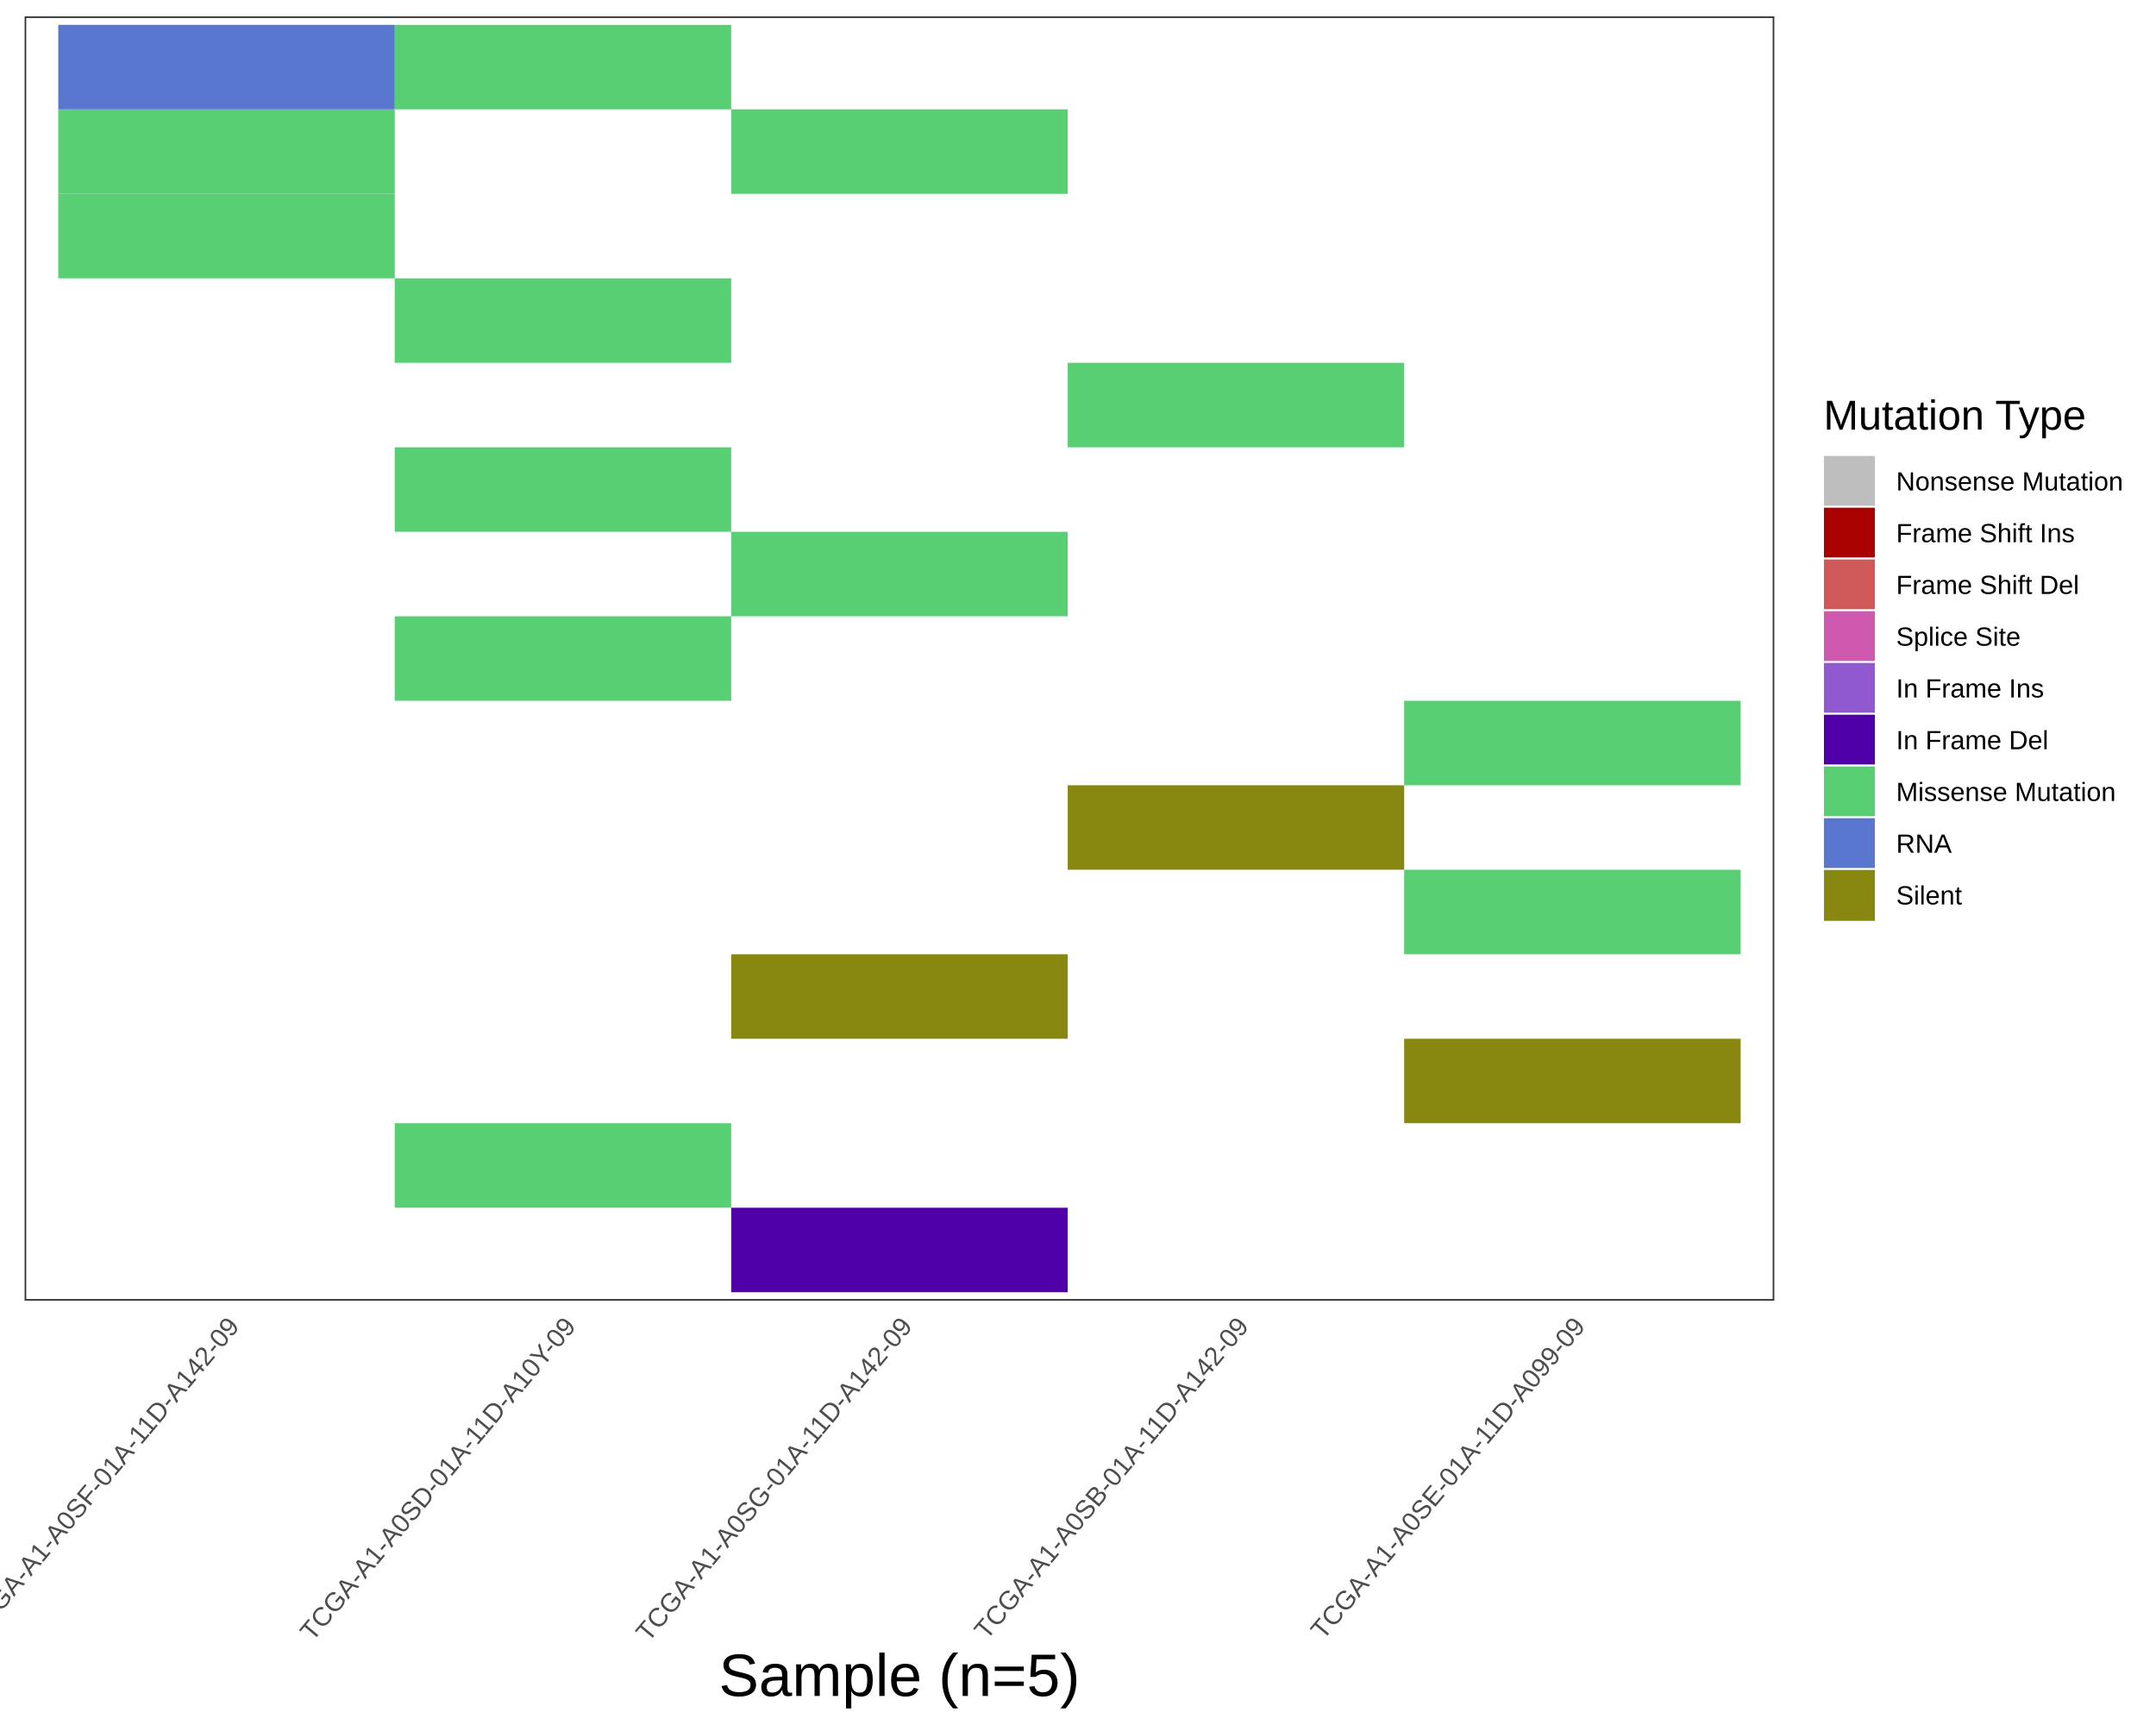
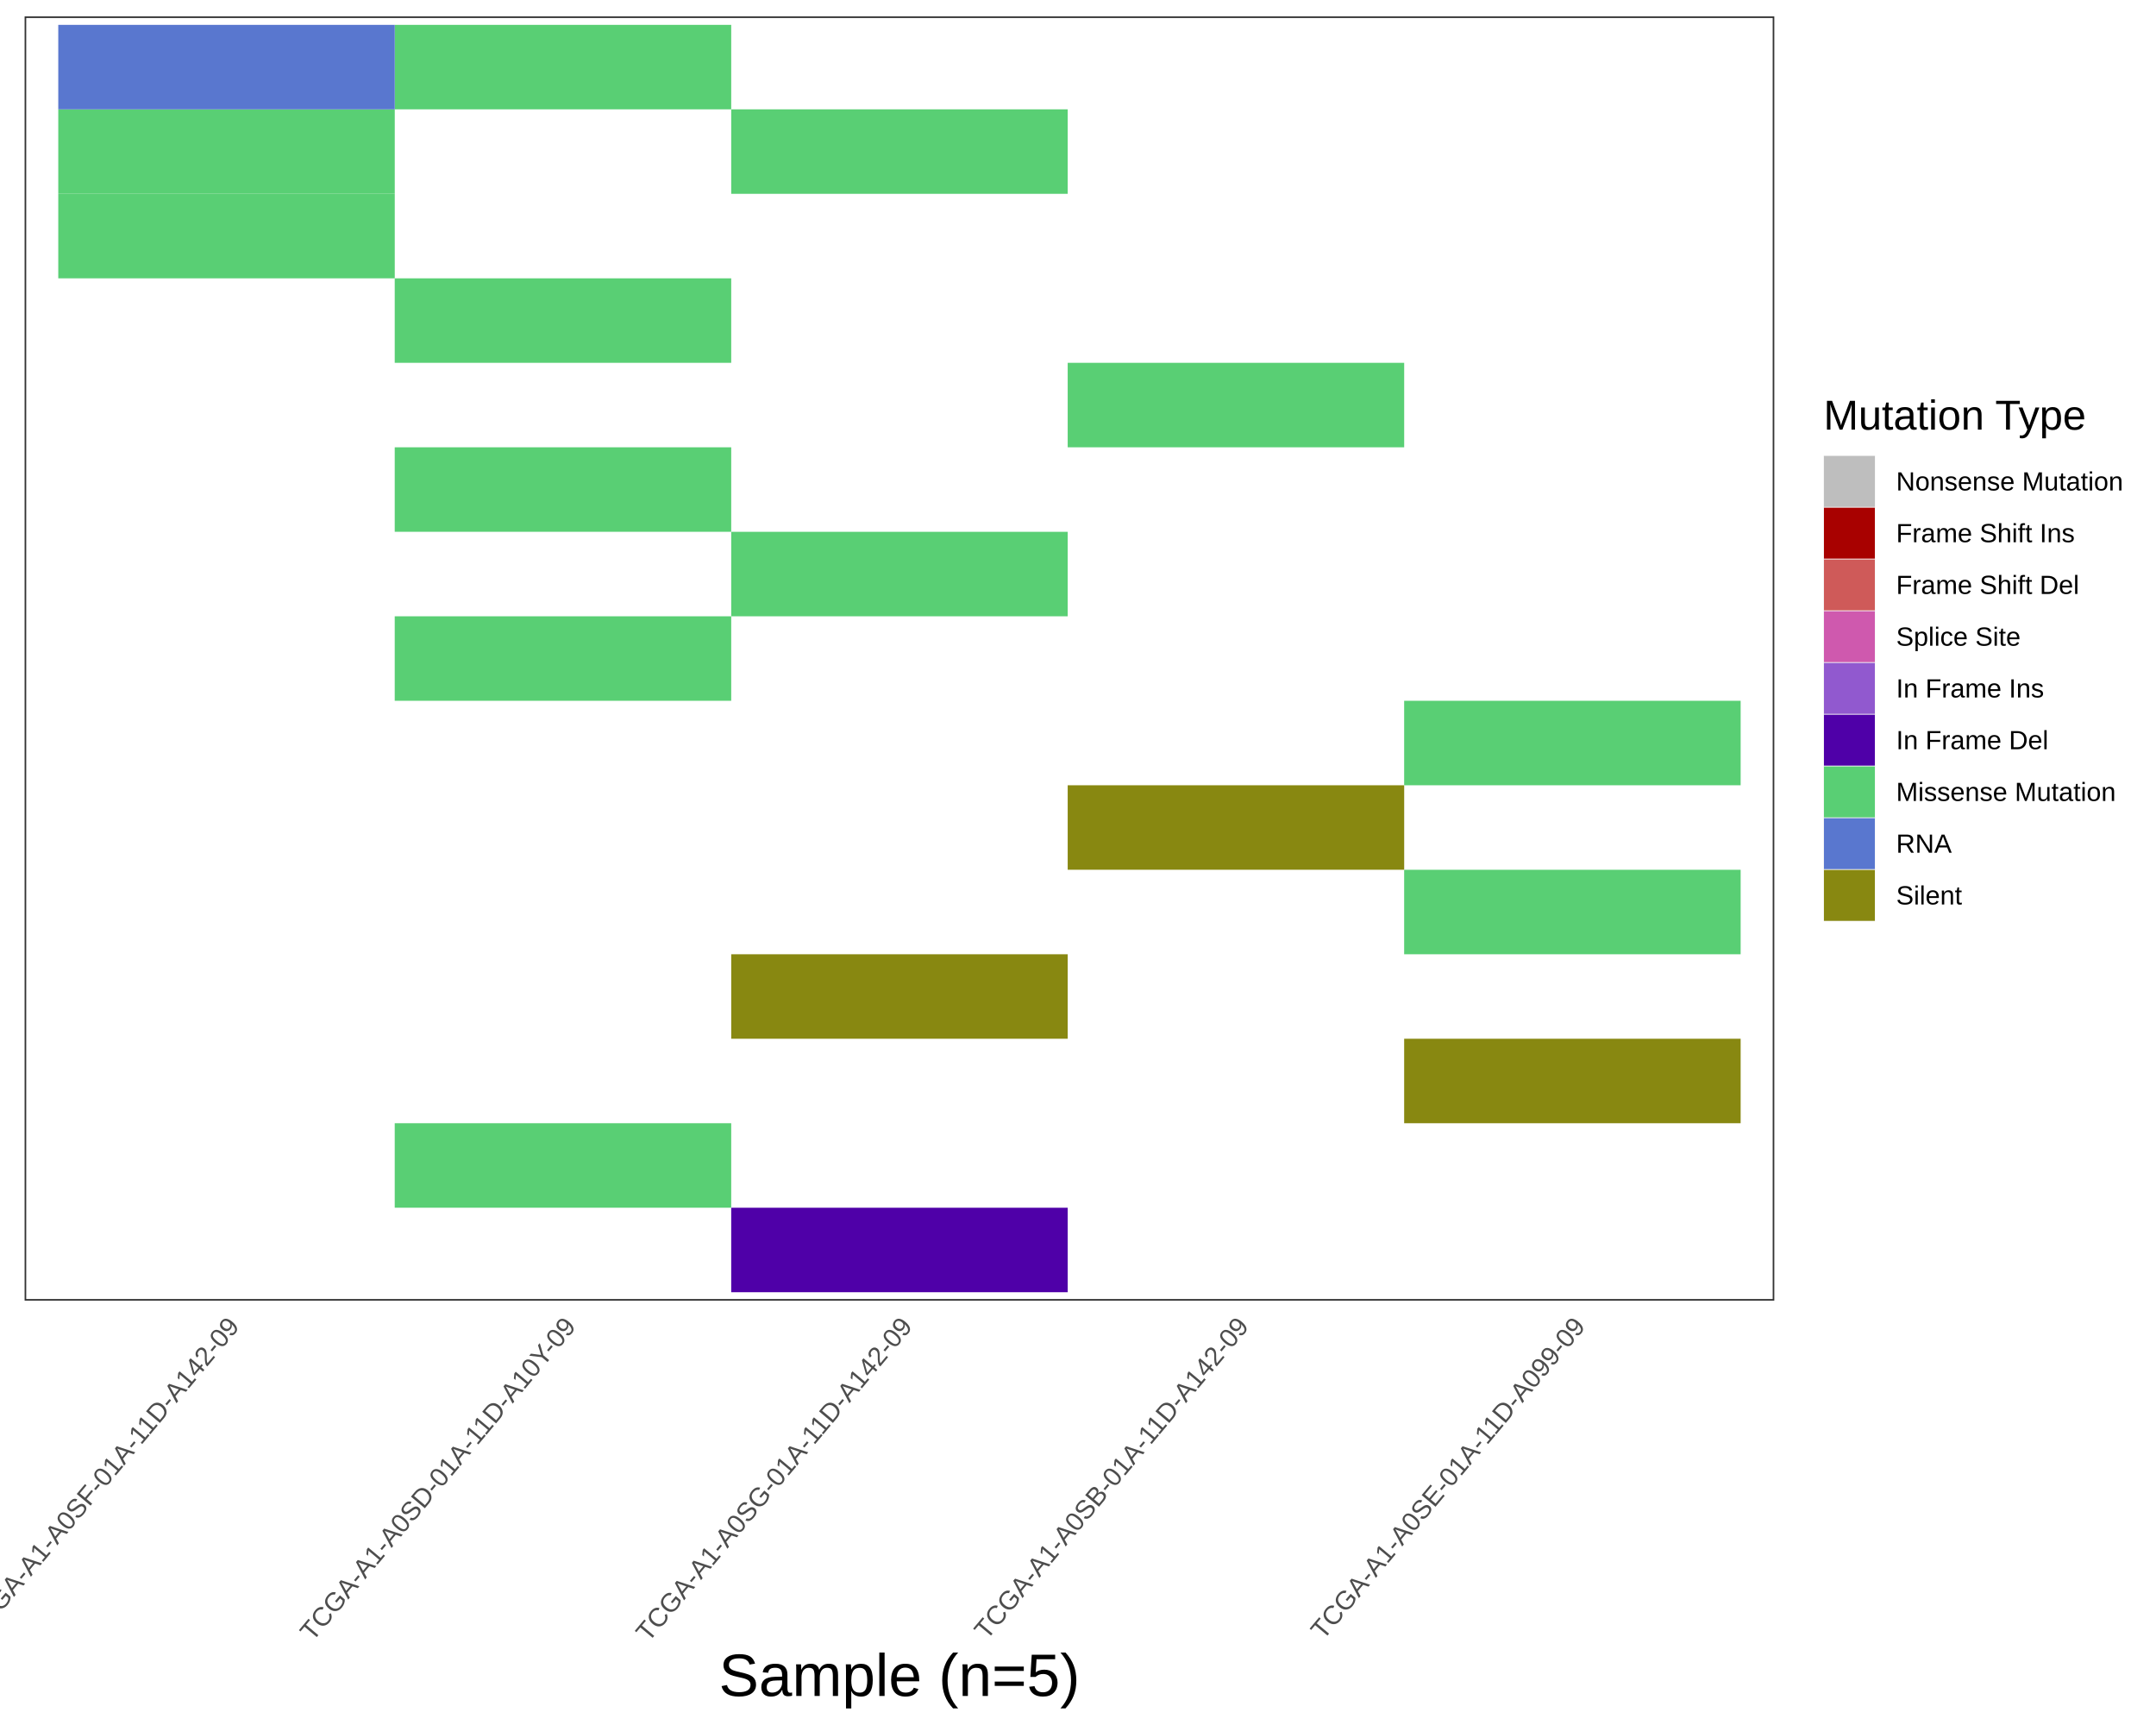
<svg xmlns="http://www.w3.org/2000/svg" viewBox="0 0 720.00 576.00">
  <defs>
    <style type="text/css">
    line, polyline, polygon, path, rect, circle {
      fill: none;
      stroke: #000000;
      stroke-linecap: round;
      stroke-linejoin: round;
      stroke-miterlimit: 10.00;
    }
  </style>
  </defs>
  <rect width="100%" height="100%" style="stroke: none; fill: #FFFFFF;" />
  <rect x="0.00" y="0.00" width="720.00" height="576.00" style="stroke-width: 1.07; stroke: #FFFFFF; fill: #FFFFFF;" />
  <defs>
    <clipPath id="cpOC4yMnw1OTIuNTN8NDM0LjMxfDUuNDg=">
      <rect x="8.22" y="5.48" width="584.31" height="428.83" />
    </clipPath>
  </defs>
  <rect x="8.22" y="5.48" width="584.31" height="428.83" style="stroke-width: 1.07; stroke: #FFFFFF; fill: #FFFFFF;" clip-path="url(#cpOC4yMnw1OTIuNTN8NDM0LjMxfDUuNDg=)" />
  <rect x="356.56" y="262.21" width="112.37" height="28.21" style="stroke-width: 0.21; stroke: none; stroke-linecap: square; stroke-linejoin: miter; fill: #888811;" clip-path="url(#cpOC4yMnw1OTIuNTN8NDM0LjMxfDUuNDg=)" />
  <rect x="356.56" y="121.15" width="112.37" height="28.21" style="stroke-width: 0.21; stroke: none; stroke-linecap: square; stroke-linejoin: miter; fill: #59CF74;" clip-path="url(#cpOC4yMnw1OTIuNTN8NDM0LjMxfDUuNDg=)" />
  <rect x="131.82" y="8.30" width="112.37" height="28.21" style="stroke-width: 0.21; stroke: none; stroke-linecap: square; stroke-linejoin: miter; fill: #59CF74;" clip-path="url(#cpOC4yMnw1OTIuNTN8NDM0LjMxfDUuNDg=)" />
  <rect x="131.82" y="375.06" width="112.37" height="28.21" style="stroke-width: 0.21; stroke: none; stroke-linecap: square; stroke-linejoin: miter; fill: #59CF74;" clip-path="url(#cpOC4yMnw1OTIuNTN8NDM0LjMxfDUuNDg=)" />
  <rect x="131.82" y="205.79" width="112.37" height="28.21" style="stroke-width: 0.21; stroke: none; stroke-linecap: square; stroke-linejoin: miter; fill: #59CF74;" clip-path="url(#cpOC4yMnw1OTIuNTN8NDM0LjMxfDUuNDg=)" />
  <rect x="131.82" y="149.36" width="112.37" height="28.21" style="stroke-width: 0.21; stroke: none; stroke-linecap: square; stroke-linejoin: miter; fill: #59CF74;" clip-path="url(#cpOC4yMnw1OTIuNTN8NDM0LjMxfDUuNDg=)" />
  <rect x="131.82" y="92.94" width="112.37" height="28.21" style="stroke-width: 0.21; stroke: none; stroke-linecap: square; stroke-linejoin: miter; fill: #59CF74;" clip-path="url(#cpOC4yMnw1OTIuNTN8NDM0LjMxfDUuNDg=)" />
  <rect x="468.92" y="346.85" width="112.37" height="28.21" style="stroke-width: 0.21; stroke: none; stroke-linecap: square; stroke-linejoin: miter; fill: #888811;" clip-path="url(#cpOC4yMnw1OTIuNTN8NDM0LjMxfDUuNDg=)" />
  <rect x="468.92" y="290.43" width="112.37" height="28.21" style="stroke-width: 0.21; stroke: none; stroke-linecap: square; stroke-linejoin: miter; fill: #59CF74;" clip-path="url(#cpOC4yMnw1OTIuNTN8NDM0LjMxfDUuNDg=)" />
  <rect x="468.92" y="234.00" width="112.37" height="28.21" style="stroke-width: 0.21; stroke: none; stroke-linecap: square; stroke-linejoin: miter; fill: #59CF74;" clip-path="url(#cpOC4yMnw1OTIuNTN8NDM0LjMxfDUuNDg=)" />
  <rect x="19.46" y="36.51" width="112.37" height="28.21" style="stroke-width: 0.21; stroke: none; stroke-linecap: square; stroke-linejoin: miter; fill: #59CF74;" clip-path="url(#cpOC4yMnw1OTIuNTN8NDM0LjMxfDUuNDg=)" />
  <rect x="19.46" y="8.30" width="112.37" height="28.21" style="stroke-width: 0.21; stroke: none; stroke-linecap: square; stroke-linejoin: miter; fill: #5977CF;" clip-path="url(#cpOC4yMnw1OTIuNTN8NDM0LjMxfDUuNDg=)" />
  <rect x="19.46" y="64.73" width="112.37" height="28.21" style="stroke-width: 0.21; stroke: none; stroke-linecap: square; stroke-linejoin: miter; fill: #59CF74;" clip-path="url(#cpOC4yMnw1OTIuNTN8NDM0LjMxfDUuNDg=)" />
  <rect x="244.19" y="36.51" width="112.37" height="28.21" style="stroke-width: 0.21; stroke: none; stroke-linecap: square; stroke-linejoin: miter; fill: #59CF74;" clip-path="url(#cpOC4yMnw1OTIuNTN8NDM0LjMxfDUuNDg=)" />
  <rect x="244.19" y="403.28" width="112.37" height="28.21" style="stroke-width: 0.21; stroke: none; stroke-linecap: square; stroke-linejoin: miter; fill: #4F00A8;" clip-path="url(#cpOC4yMnw1OTIuNTN8NDM0LjMxfDUuNDg=)" />
  <rect x="244.19" y="318.64" width="112.37" height="28.21" style="stroke-width: 0.21; stroke: none; stroke-linecap: square; stroke-linejoin: miter; fill: #888811;" clip-path="url(#cpOC4yMnw1OTIuNTN8NDM0LjMxfDUuNDg=)" />
  <rect x="244.19" y="177.58" width="112.37" height="28.21" style="stroke-width: 0.21; stroke: none; stroke-linecap: square; stroke-linejoin: miter; fill: #59CF74;" clip-path="url(#cpOC4yMnw1OTIuNTN8NDM0LjMxfDUuNDg=)" />
  <rect x="8.22" y="5.48" width="584.31" height="428.83" style="stroke-width: 1.07; stroke: #333333;" clip-path="url(#cpOC4yMnw1OTIuNTN8NDM0LjMxfDUuNDg=)" />
  <defs>
    <clipPath id="cpMC4wMHw3MjAuMDB8NTc2LjAwfDAuMDA=">
      <rect x="0.00" y="0.00" width="720.00" height="576.00" />
    </clipPath>
  </defs>
  <g clip-path="url(#cpMC4wMHw3MjAuMDB8NTc2LjAwfDAuMDA=)">
    <text transform="translate(-7.30,547.49) rotate(-50)" style="font-size: 8.80px; fill: #4D4D4D; font-family: Liberation Sans;" textLength="136.23px" lengthAdjust="spacingAndGlyphs">TCGA-A1-A0SF-01A-11D-A142-09</text>
  </g>
  <g clip-path="url(#cpMC4wMHw3MjAuMDB8NTc2LjAwfDAuMDA=)">
    <text transform="translate(104.33,548.38) rotate(-50)" style="font-size: 8.80px; fill: #4D4D4D; font-family: Liberation Sans;" textLength="137.39px" lengthAdjust="spacingAndGlyphs">TCGA-A1-A0SD-01A-11D-A10Y-09</text>
  </g>
  <g clip-path="url(#cpMC4wMHw3MjAuMDB8NTc2LjAwfDAuMDA=)">
    <text transform="translate(216.49,548.62) rotate(-50)" style="font-size: 8.80px; fill: #4D4D4D; font-family: Liberation Sans;" textLength="137.70px" lengthAdjust="spacingAndGlyphs">TCGA-A1-A0SG-01A-11D-A142-09</text>
  </g>
  <g clip-path="url(#cpMC4wMHw3MjAuMDB8NTc2LjAwfDAuMDA=)">
    <text transform="translate(329.48,547.87) rotate(-50)" style="font-size: 8.80px; fill: #4D4D4D; font-family: Liberation Sans;" textLength="136.73px" lengthAdjust="spacingAndGlyphs">TCGA-A1-A0SB-01A-11D-A142-09</text>
  </g>
  <g clip-path="url(#cpMC4wMHw3MjAuMDB8NTc2LjAwfDAuMDA=)">
    <text transform="translate(441.85,547.87) rotate(-50)" style="font-size: 8.80px; fill: #4D4D4D; font-family: Liberation Sans;" textLength="136.73px" lengthAdjust="spacingAndGlyphs">TCGA-A1-A0SE-01A-11D-A099-09</text>
  </g>
  <g clip-path="url(#cpMC4wMHw3MjAuMDB8NTc2LjAwfDAuMDA=)">
    <text x="240.06" y="566.31" style="font-size: 20.00px; font-family: Liberation Sans;" textLength="120.62px" lengthAdjust="spacingAndGlyphs">Sample (n=5)</text>
  </g>
  <rect x="603.49" y="126.68" width="111.04" height="186.42" style="stroke-width: 1.07; stroke: none; fill: #FFFFFF;" clip-path="url(#cpMC4wMHw3MjAuMDB8NTc2LjAwfDAuMDA=)" />
  <g clip-path="url(#cpMC4wMHw3MjAuMDB8NTc2LjAwfDAuMDA=)">
    <text x="608.96" y="143.46" style="font-size: 14.00px; font-family: Liberation Sans;" textLength="87.66px" lengthAdjust="spacingAndGlyphs">Mutation Type</text>
  </g>
-   <rect x="608.96" y="152.11" width="17.28" height="17.28" style="stroke-width: 1.07; stroke: #FFFFFF; fill: #F2F2F2;" clip-path="url(#cpMC4wMHw3MjAuMDB8NTc2LjAwfDAuMDA=)" />
+   <rect x="608.96" y="152.11" width="17.28" height="17.28" style="stroke-width: 1.07; stroke: none; fill: #F2F2F2;" clip-path="url(#cpMC4wMHw3MjAuMDB8NTc2LjAwfDAuMDA=)" />
  <rect x="609.11" y="152.25" width="17.00" height="17.00" style="stroke-width: 0.21; stroke: none; stroke-linecap: square; stroke-linejoin: miter; fill: #BEBEBE;" clip-path="url(#cpMC4wMHw3MjAuMDB8NTc2LjAwfDAuMDA=)" />
-   <rect x="608.96" y="169.39" width="17.28" height="17.28" style="stroke-width: 1.07; stroke: #FFFFFF; fill: #F2F2F2;" clip-path="url(#cpMC4wMHw3MjAuMDB8NTc2LjAwfDAuMDA=)" />
+   <rect x="608.96" y="169.39" width="17.28" height="17.28" style="stroke-width: 1.07; stroke: none; fill: #F2F2F2;" clip-path="url(#cpMC4wMHw3MjAuMDB8NTc2LjAwfDAuMDA=)" />
  <rect x="609.11" y="169.53" width="17.00" height="17.00" style="stroke-width: 0.21; stroke: none; stroke-linecap: square; stroke-linejoin: miter; fill: #A80100;" clip-path="url(#cpMC4wMHw3MjAuMDB8NTc2LjAwfDAuMDA=)" />
-   <rect x="608.96" y="186.67" width="17.28" height="17.28" style="stroke-width: 1.07; stroke: #FFFFFF; fill: #F2F2F2;" clip-path="url(#cpMC4wMHw3MjAuMDB8NTc2LjAwfDAuMDA=)" />
+   <rect x="608.96" y="186.67" width="17.28" height="17.28" style="stroke-width: 1.07; stroke: none; fill: #F2F2F2;" clip-path="url(#cpMC4wMHw3MjAuMDB8NTc2LjAwfDAuMDA=)" />
  <rect x="609.11" y="186.81" width="17.00" height="17.00" style="stroke-width: 0.21; stroke: none; stroke-linecap: square; stroke-linejoin: miter; fill: #CF5A59;" clip-path="url(#cpMC4wMHw3MjAuMDB8NTc2LjAwfDAuMDA=)" />
-   <rect x="608.96" y="203.95" width="17.28" height="17.28" style="stroke-width: 1.07; stroke: #FFFFFF; fill: #F2F2F2;" clip-path="url(#cpMC4wMHw3MjAuMDB8NTc2LjAwfDAuMDA=)" />
+   <rect x="608.96" y="203.95" width="17.28" height="17.28" style="stroke-width: 1.07; stroke: none; fill: #F2F2F2;" clip-path="url(#cpMC4wMHw3MjAuMDB8NTc2LjAwfDAuMDA=)" />
  <rect x="609.11" y="204.09" width="17.00" height="17.00" style="stroke-width: 0.21; stroke: none; stroke-linecap: square; stroke-linejoin: miter; fill: #CF59AE;" clip-path="url(#cpMC4wMHw3MjAuMDB8NTc2LjAwfDAuMDA=)" />
-   <rect x="608.96" y="221.23" width="17.28" height="17.28" style="stroke-width: 1.07; stroke: #FFFFFF; fill: #F2F2F2;" clip-path="url(#cpMC4wMHw3MjAuMDB8NTc2LjAwfDAuMDA=)" />
+   <rect x="608.96" y="221.23" width="17.28" height="17.28" style="stroke-width: 1.07; stroke: none; fill: #F2F2F2;" clip-path="url(#cpMC4wMHw3MjAuMDB8NTc2LjAwfDAuMDA=)" />
  <rect x="609.11" y="221.37" width="17.00" height="17.00" style="stroke-width: 0.21; stroke: none; stroke-linecap: square; stroke-linejoin: miter; fill: #9159CF;" clip-path="url(#cpMC4wMHw3MjAuMDB8NTc2LjAwfDAuMDA=)" />
-   <rect x="608.96" y="238.51" width="17.28" height="17.28" style="stroke-width: 1.07; stroke: #FFFFFF; fill: #F2F2F2;" clip-path="url(#cpMC4wMHw3MjAuMDB8NTc2LjAwfDAuMDA=)" />
+   <rect x="608.96" y="238.51" width="17.28" height="17.28" style="stroke-width: 1.07; stroke: none; fill: #F2F2F2;" clip-path="url(#cpMC4wMHw3MjAuMDB8NTc2LjAwfDAuMDA=)" />
  <rect x="609.11" y="238.65" width="17.00" height="17.00" style="stroke-width: 0.21; stroke: none; stroke-linecap: square; stroke-linejoin: miter; fill: #4F00A8;" clip-path="url(#cpMC4wMHw3MjAuMDB8NTc2LjAwfDAuMDA=)" />
-   <rect x="608.96" y="255.79" width="17.28" height="17.28" style="stroke-width: 1.07; stroke: #FFFFFF; fill: #F2F2F2;" clip-path="url(#cpMC4wMHw3MjAuMDB8NTc2LjAwfDAuMDA=)" />
+   <rect x="608.96" y="255.79" width="17.28" height="17.28" style="stroke-width: 1.07; stroke: none; fill: #F2F2F2;" clip-path="url(#cpMC4wMHw3MjAuMDB8NTc2LjAwfDAuMDA=)" />
  <rect x="609.11" y="255.93" width="17.00" height="17.00" style="stroke-width: 0.21; stroke: none; stroke-linecap: square; stroke-linejoin: miter; fill: #59CF74;" clip-path="url(#cpMC4wMHw3MjAuMDB8NTc2LjAwfDAuMDA=)" />
-   <rect x="608.96" y="273.07" width="17.28" height="17.28" style="stroke-width: 1.07; stroke: #FFFFFF; fill: #F2F2F2;" clip-path="url(#cpMC4wMHw3MjAuMDB8NTc2LjAwfDAuMDA=)" />
+   <rect x="608.96" y="273.07" width="17.28" height="17.28" style="stroke-width: 1.07; stroke: none; fill: #F2F2F2;" clip-path="url(#cpMC4wMHw3MjAuMDB8NTc2LjAwfDAuMDA=)" />
  <rect x="609.11" y="273.21" width="17.00" height="17.00" style="stroke-width: 0.21; stroke: none; stroke-linecap: square; stroke-linejoin: miter; fill: #5977CF;" clip-path="url(#cpMC4wMHw3MjAuMDB8NTc2LjAwfDAuMDA=)" />
-   <rect x="608.96" y="290.35" width="17.28" height="17.28" style="stroke-width: 1.07; stroke: #FFFFFF; fill: #F2F2F2;" clip-path="url(#cpMC4wMHw3MjAuMDB8NTc2LjAwfDAuMDA=)" />
+   <rect x="608.96" y="290.35" width="17.28" height="17.28" style="stroke-width: 1.07; stroke: none; fill: #F2F2F2;" clip-path="url(#cpMC4wMHw3MjAuMDB8NTc2LjAwfDAuMDA=)" />
  <rect x="609.11" y="290.49" width="17.00" height="17.00" style="stroke-width: 0.21; stroke: none; stroke-linecap: square; stroke-linejoin: miter; fill: #888811;" clip-path="url(#cpMC4wMHw3MjAuMDB8NTc2LjAwfDAuMDA=)" />
  <g clip-path="url(#cpMC4wMHw3MjAuMDB8NTc2LjAwfDAuMDA=)">
    <text x="633.22" y="163.77" style="font-size: 8.80px; font-family: Liberation Sans;" textLength="75.78px" lengthAdjust="spacingAndGlyphs">Nonsense Mutation</text>
  </g>
  <g clip-path="url(#cpMC4wMHw3MjAuMDB8NTc2LjAwfDAuMDA=)">
    <text x="633.22" y="181.05" style="font-size: 8.80px; font-family: Liberation Sans;" textLength="59.61px" lengthAdjust="spacingAndGlyphs">Frame Shift Ins</text>
  </g>
  <g clip-path="url(#cpMC4wMHw3MjAuMDB8NTc2LjAwfDAuMDA=)">
    <text x="633.22" y="198.33" style="font-size: 8.80px; font-family: Liberation Sans;" textLength="61.08px" lengthAdjust="spacingAndGlyphs">Frame Shift Del</text>
  </g>
  <g clip-path="url(#cpMC4wMHw3MjAuMDB8NTc2LjAwfDAuMDA=)">
    <text x="633.22" y="215.61" style="font-size: 8.80px; font-family: Liberation Sans;" textLength="41.56px" lengthAdjust="spacingAndGlyphs">Splice Site</text>
  </g>
  <g clip-path="url(#cpMC4wMHw3MjAuMDB8NTc2LjAwfDAuMDA=)">
    <text x="633.22" y="232.89" style="font-size: 8.80px; font-family: Liberation Sans;" textLength="49.34px" lengthAdjust="spacingAndGlyphs">In Frame Ins</text>
  </g>
  <g clip-path="url(#cpMC4wMHw3MjAuMDB8NTc2LjAwfDAuMDA=)">
    <text x="633.22" y="250.17" style="font-size: 8.80px; font-family: Liberation Sans;" textLength="50.81px" lengthAdjust="spacingAndGlyphs">In Frame Del</text>
  </g>
  <g clip-path="url(#cpMC4wMHw3MjAuMDB8NTc2LjAwfDAuMDA=)">
    <text x="633.22" y="267.45" style="font-size: 8.80px; font-family: Liberation Sans;" textLength="73.33px" lengthAdjust="spacingAndGlyphs">Missense Mutation</text>
  </g>
  <g clip-path="url(#cpMC4wMHw3MjAuMDB8NTc2LjAwfDAuMDA=)">
    <text x="633.22" y="284.73" style="font-size: 8.80px; font-family: Liberation Sans;" textLength="18.59px" lengthAdjust="spacingAndGlyphs">RNA</text>
  </g>
  <g clip-path="url(#cpMC4wMHw3MjAuMDB8NTc2LjAwfDAuMDA=)">
    <text x="633.22" y="302.01" style="font-size: 8.80px; font-family: Liberation Sans;" textLength="22.00px" lengthAdjust="spacingAndGlyphs">Silent</text>
  </g>
</svg>
